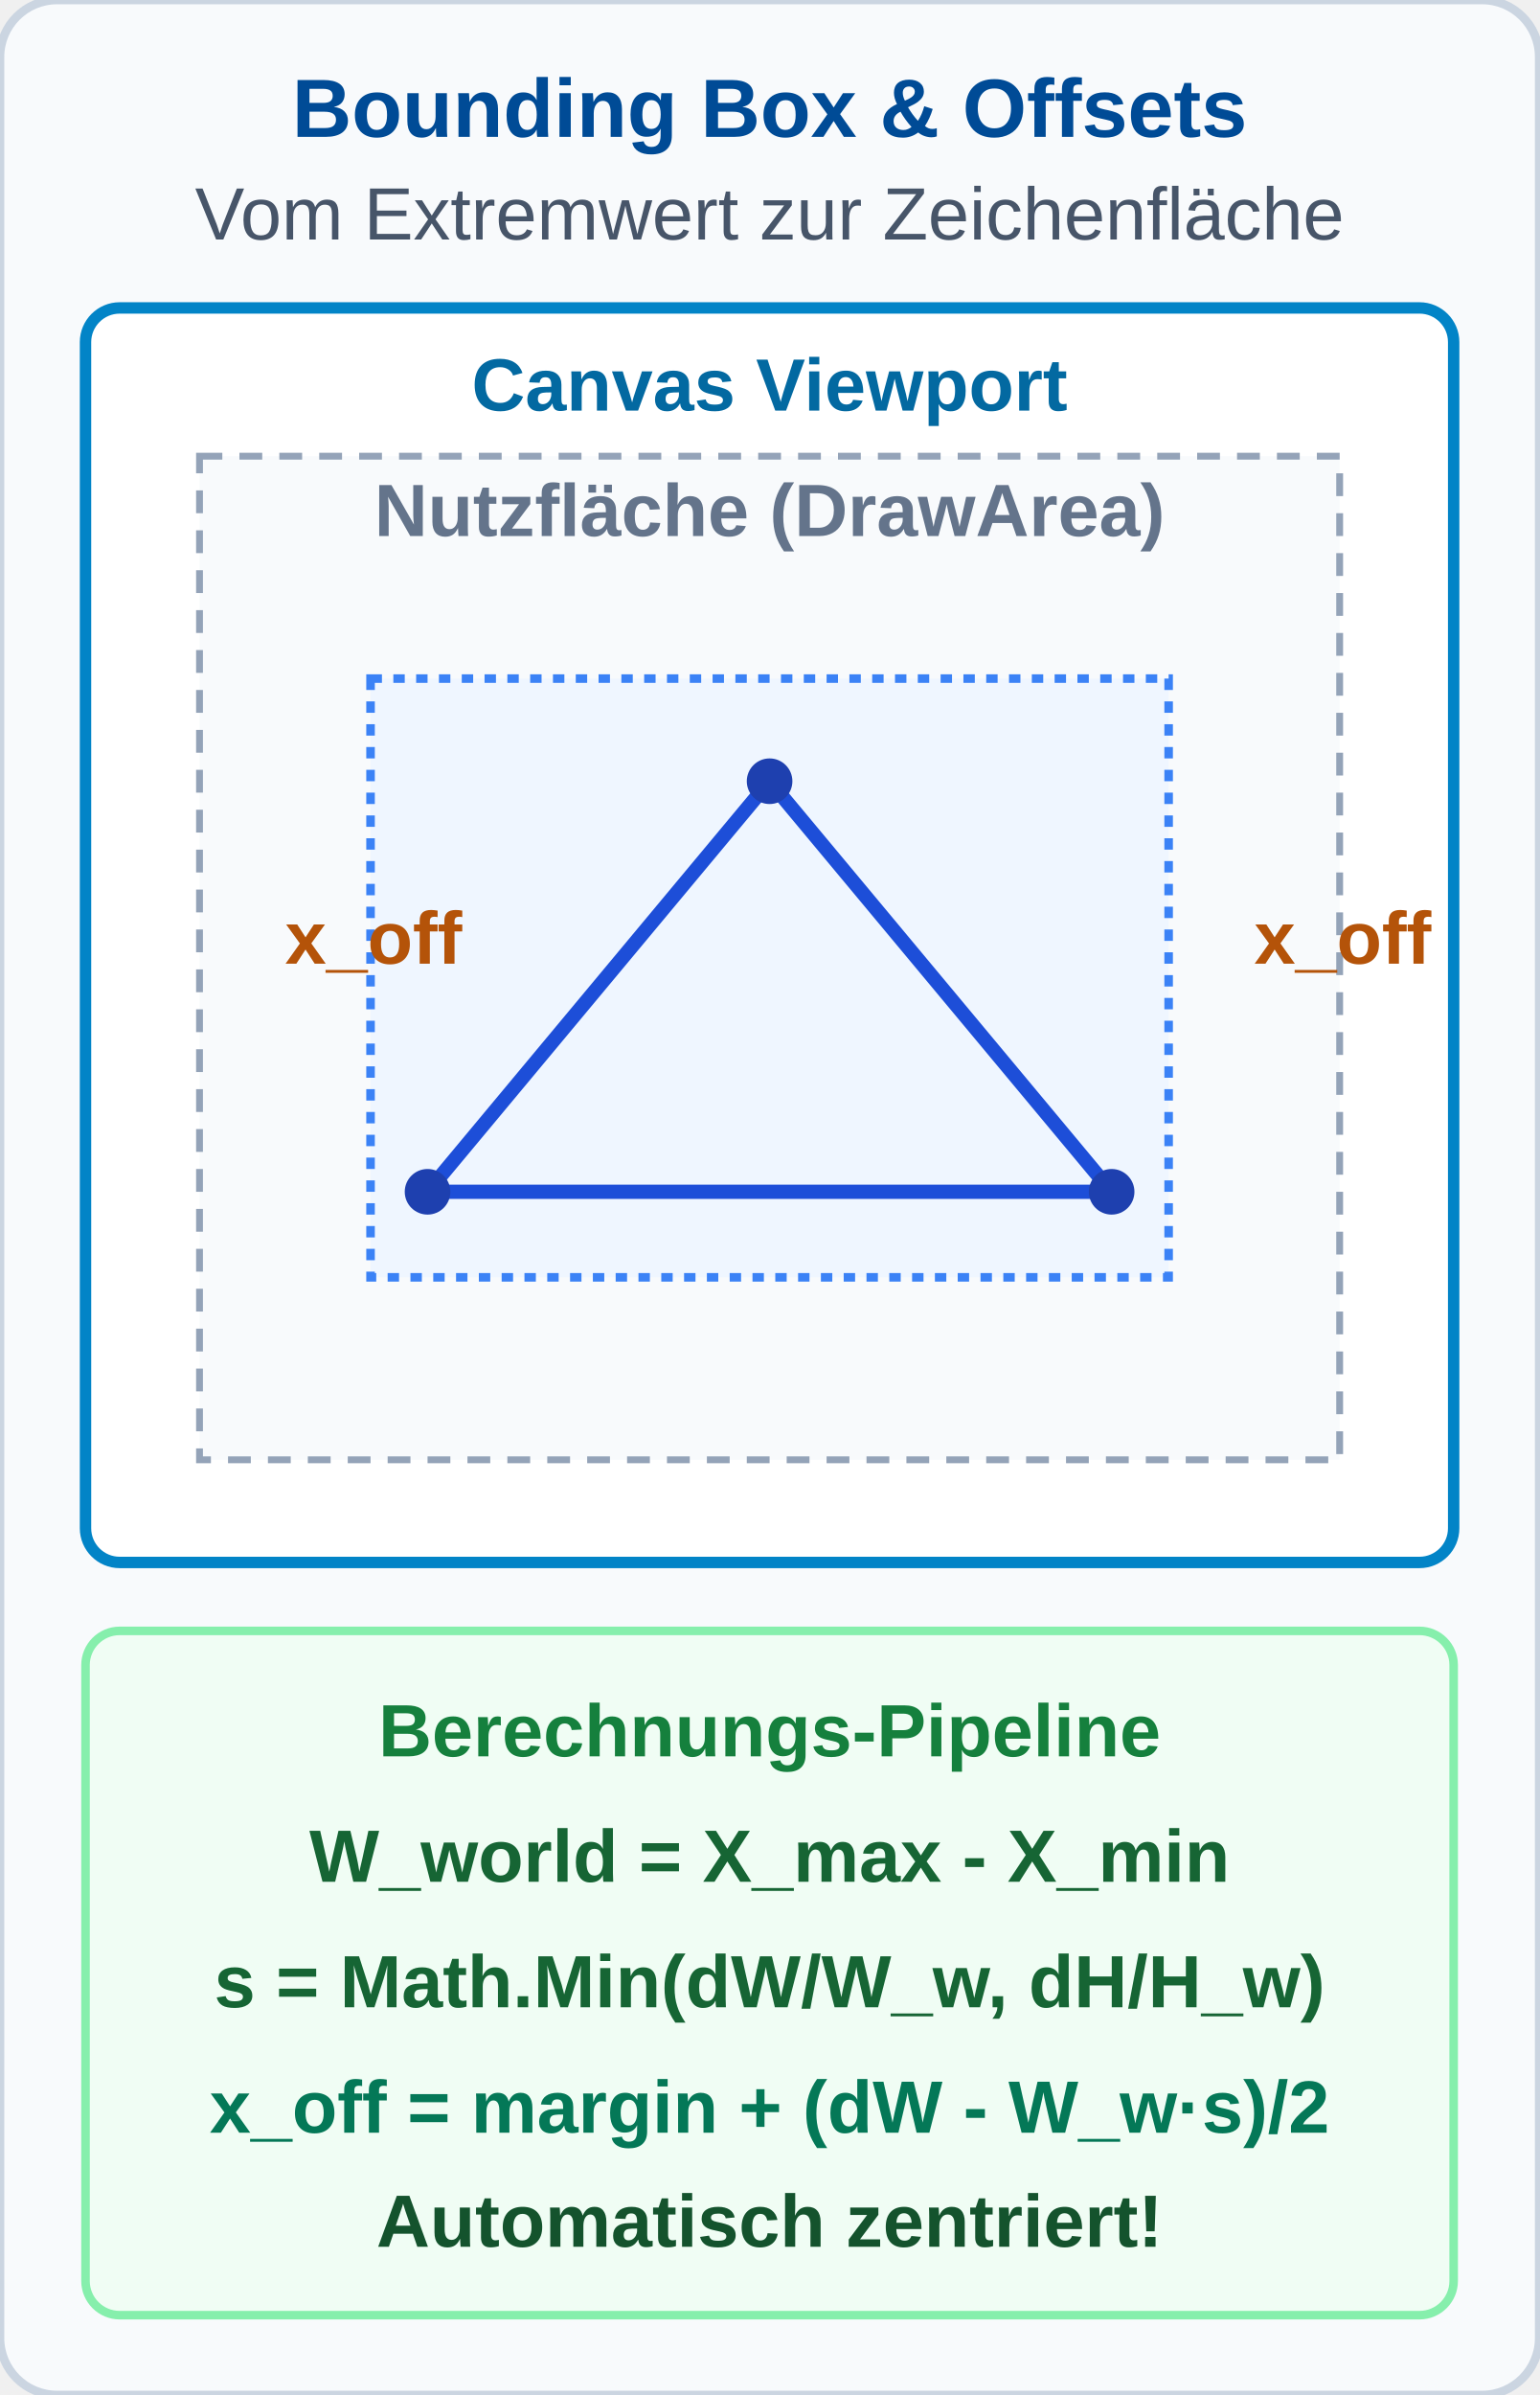
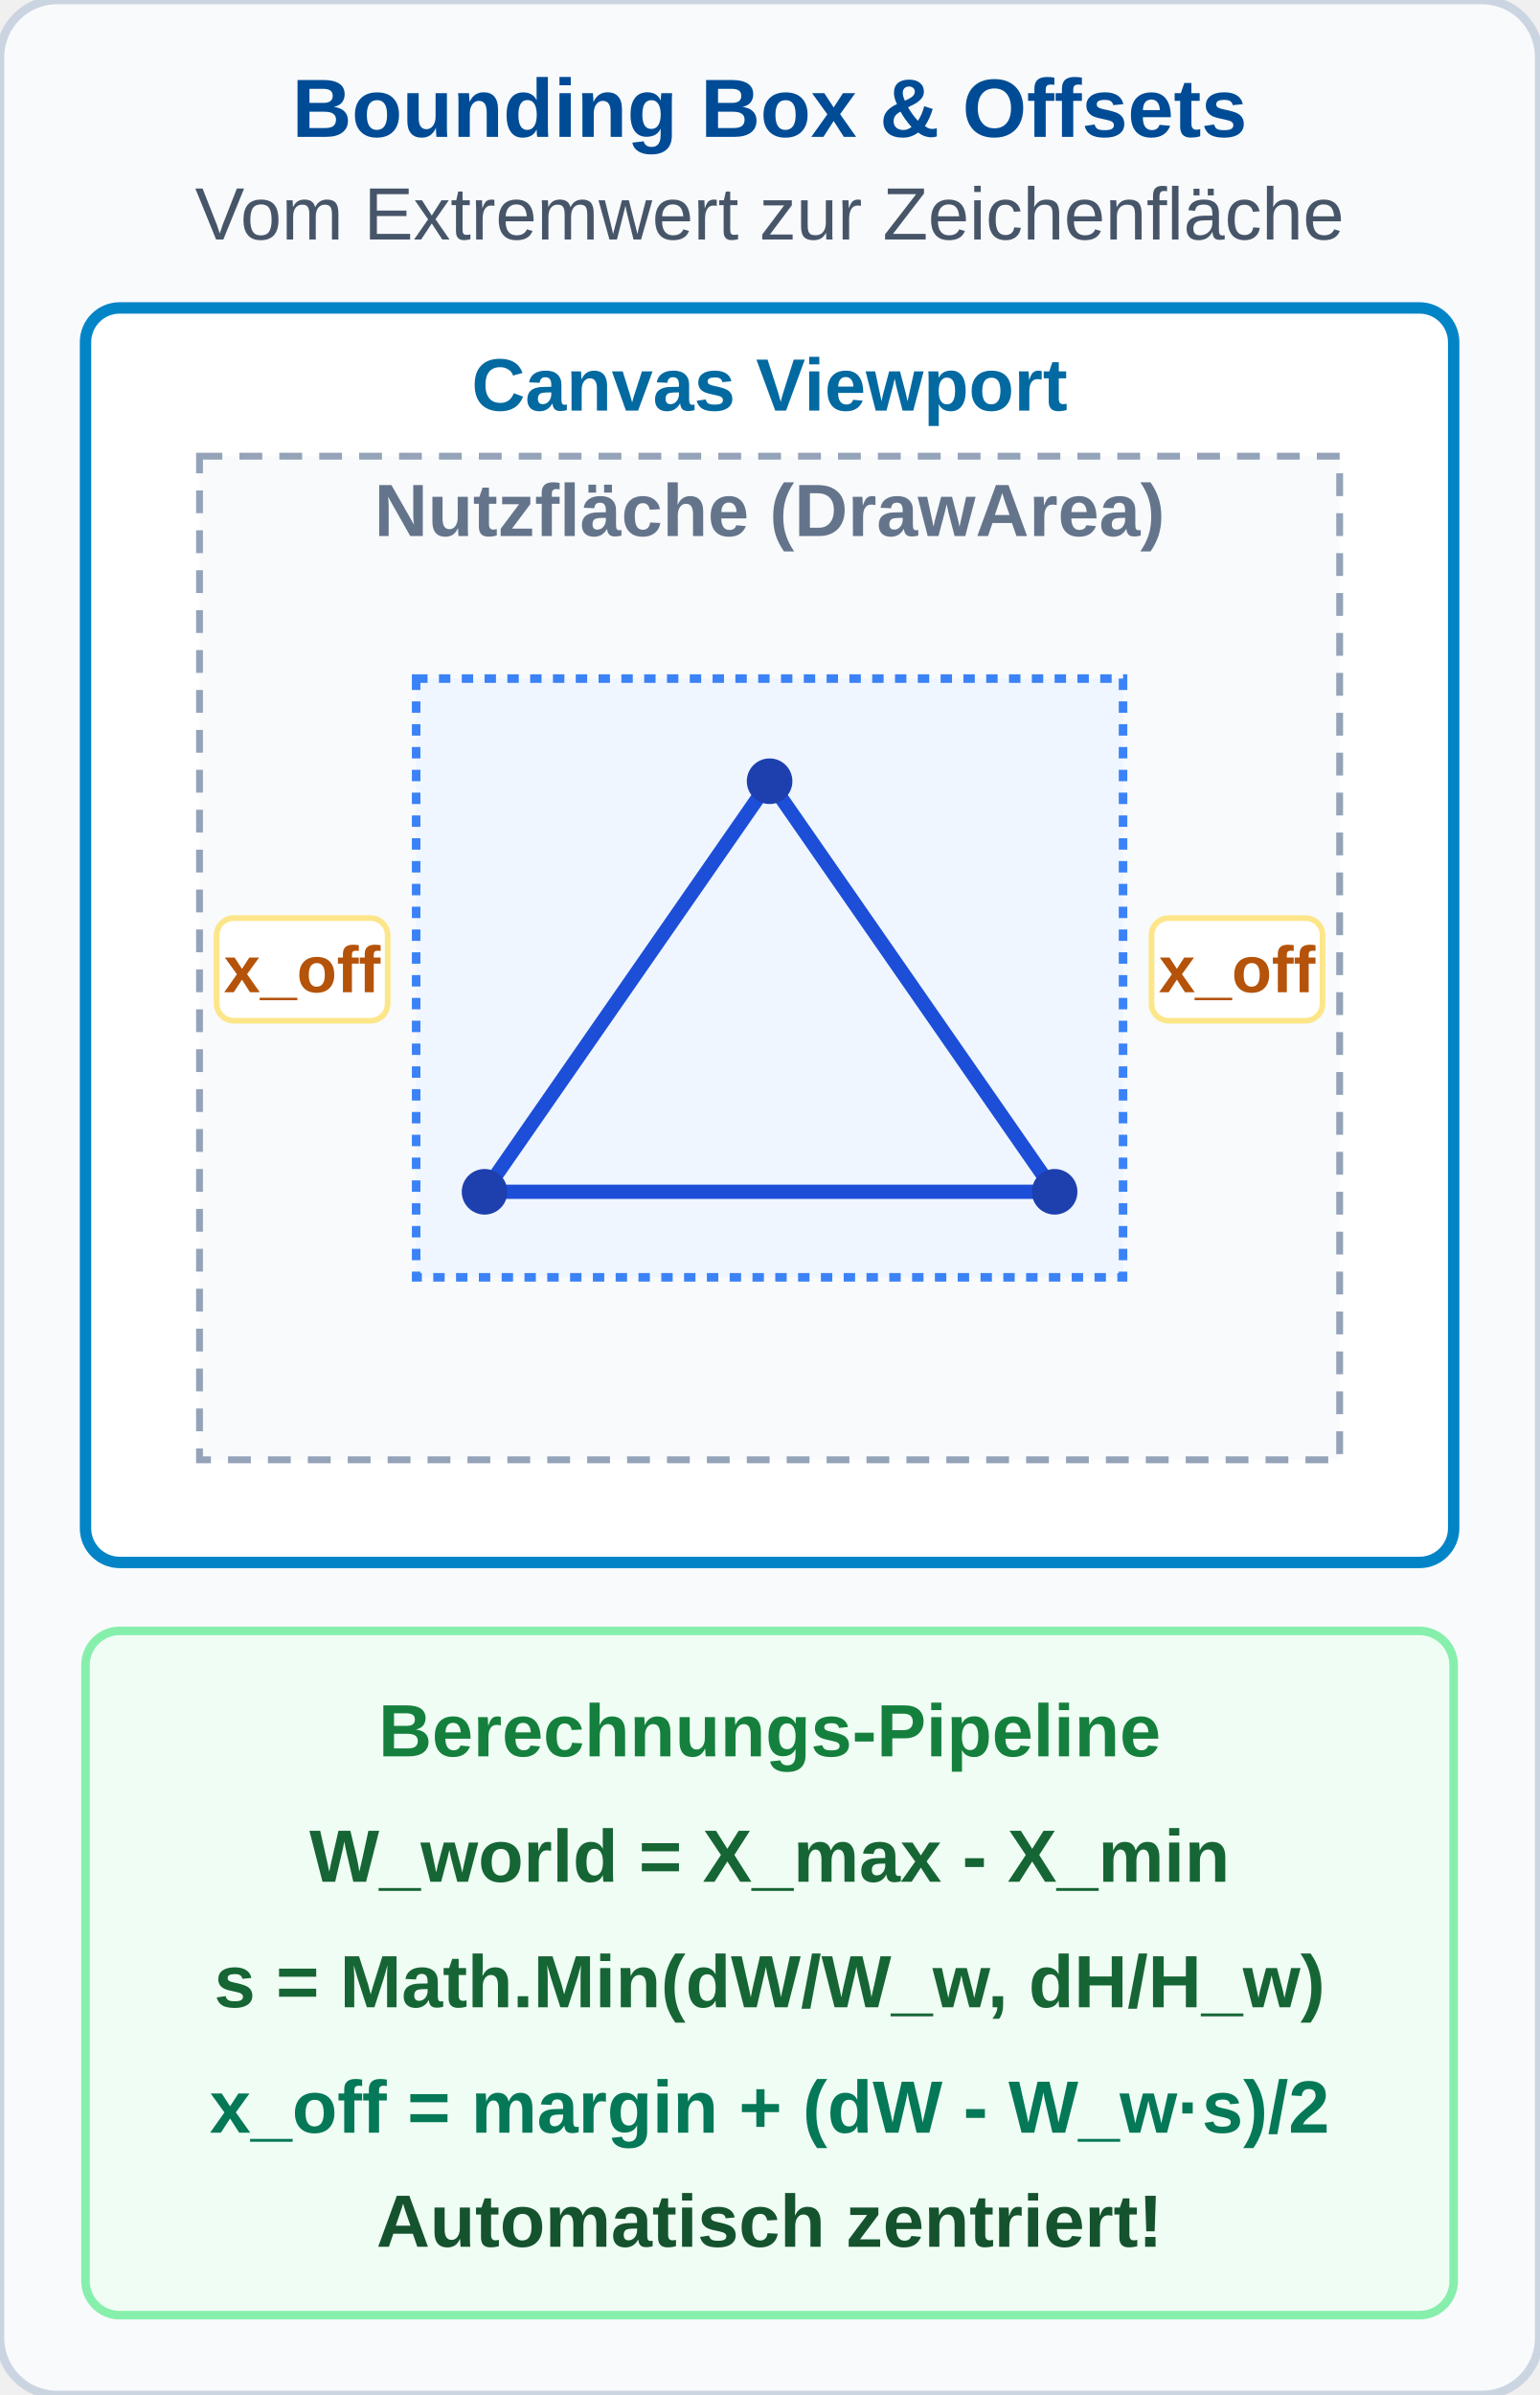
<svg xmlns="http://www.w3.org/2000/svg" viewBox="0 0 270 420" width="270" height="420">
  <defs>
    <style>
      .hdr { font-family: 'Segoe UI', Arial, sans-serif; font-size: 14.5px; font-weight: bold; fill: #004B96; text-anchor: middle; }
      .sub { font-family: 'Segoe UI', Arial, sans-serif; font-size: 13px; fill: #475569; text-anchor: middle; }
      .lbl { font-family: 'Segoe UI', Arial, sans-serif; font-size: 13px; font-weight: bold; text-anchor: middle; }
      .desc { font-family: 'Segoe UI', Arial, sans-serif; font-size: 13px; fill: #334155; text-anchor: middle; }
      .dim { font-family: 'Segoe UI', Arial, sans-serif; font-size: 13px; fill: #0369a1; font-weight: bold; }
    </style>
  </defs>
  <rect width="270" height="420" rx="10" fill="#f8fafc" stroke="#cbd5e1" stroke-width="1.5" />
  <text x="135" y="24" class="hdr">Bounding Box &amp; Offsets</text>
  <text x="135" y="42" class="sub">Vom Extremwert zur Zeichenfläche</text>
  <g transform="translate(15, 54)">
    <rect width="240" height="220" rx="6" fill="#ffffff" stroke="#0284c7" stroke-width="2" />
    <text x="120" y="18" class="dim" style="text-anchor: middle;">Canvas Viewport</text>
    <rect x="20" y="26" width="200" height="176" fill="#f8fafc" stroke="#94a3b8" stroke-width="1.2" stroke-dasharray="4,3" />
    <text x="120" y="40" class="dim" style="text-anchor: middle; fill: #64748b;">Nutzfläche (DrawArea)</text>
-     <g transform="translate(50, 65)">
-       <rect width="140" height="105" fill="#eff6ff" stroke="#3b82f6" stroke-width="1.5" stroke-dasharray="2,2" />
-       <polygon points="10,90 130,90 70,18" fill="none" stroke="#1d4ed8" stroke-width="2.5" />
-       <circle cx="10" cy="90" r="4" fill="#1e40af" />
-       <circle cx="130" cy="90" r="4" fill="#1e40af" />
-       <circle cx="70" cy="18" r="4" fill="#1e40af" />
+     <g transform="translate(58, 65)">
+       <rect width="124" height="105" fill="#eff6ff" stroke="#3b82f6" stroke-width="1.5" stroke-dasharray="2,2" />
+       <polygon points="12,90 112,90 62,18" fill="none" stroke="#1d4ed8" stroke-width="2.5" />
+       <circle cx="12" cy="90" r="4" fill="#1e40af" />
+       <circle cx="112" cy="90" r="4" fill="#1e40af" />
+       <circle cx="62" cy="18" r="4" fill="#1e40af" />
    </g>
-     <text x="35" y="115" class="dim" style="fill: #b45309;">x_off</text>
-     <text x="205" y="115" class="dim" style="fill: #b45309;">x_off</text>
+     <g transform="translate(23, 107)">
+       <rect width="30" height="18" rx="3" fill="#ffffff" stroke="#fde68a" stroke-width="1" />
+       <text x="15" y="13" class="dim" style="font-size: 11.5px; fill: #b45309; text-anchor: middle;">x_off</text>
+     </g>
+     <g transform="translate(187, 107)">
+       <rect width="30" height="18" rx="3" fill="#ffffff" stroke="#fde68a" stroke-width="1" />
+       <text x="15" y="13" class="dim" style="font-size: 11.5px; fill: #b45309; text-anchor: middle;">x_off</text>
+     </g>
  </g>
  <g transform="translate(15, 286)">
    <rect width="240" height="120" rx="6" fill="#f0fdf4" stroke="#86efac" stroke-width="1.5" />
    <text x="120" y="22" class="lbl" style="fill: #15803d;">Berechnungs-Pipeline</text>
    <text x="120" y="44" class="desc" style="font-weight: bold; fill: #166534;">W_world = X_max - X_min</text>
    <text x="120" y="66" class="desc" style="font-weight: bold; fill: #166534;">s = Math.Min(dW/W_w, dH/H_w)</text>
    <text x="120" y="88" class="desc" style="font-weight: bold; fill: #047857;">x_off = margin + (dW - W_w·s)/2</text>
    <text x="120" y="108" class="desc" style="font-weight: bold; fill: #14532d;">Automatisch zentriert!</text>
  </g>
</svg>
